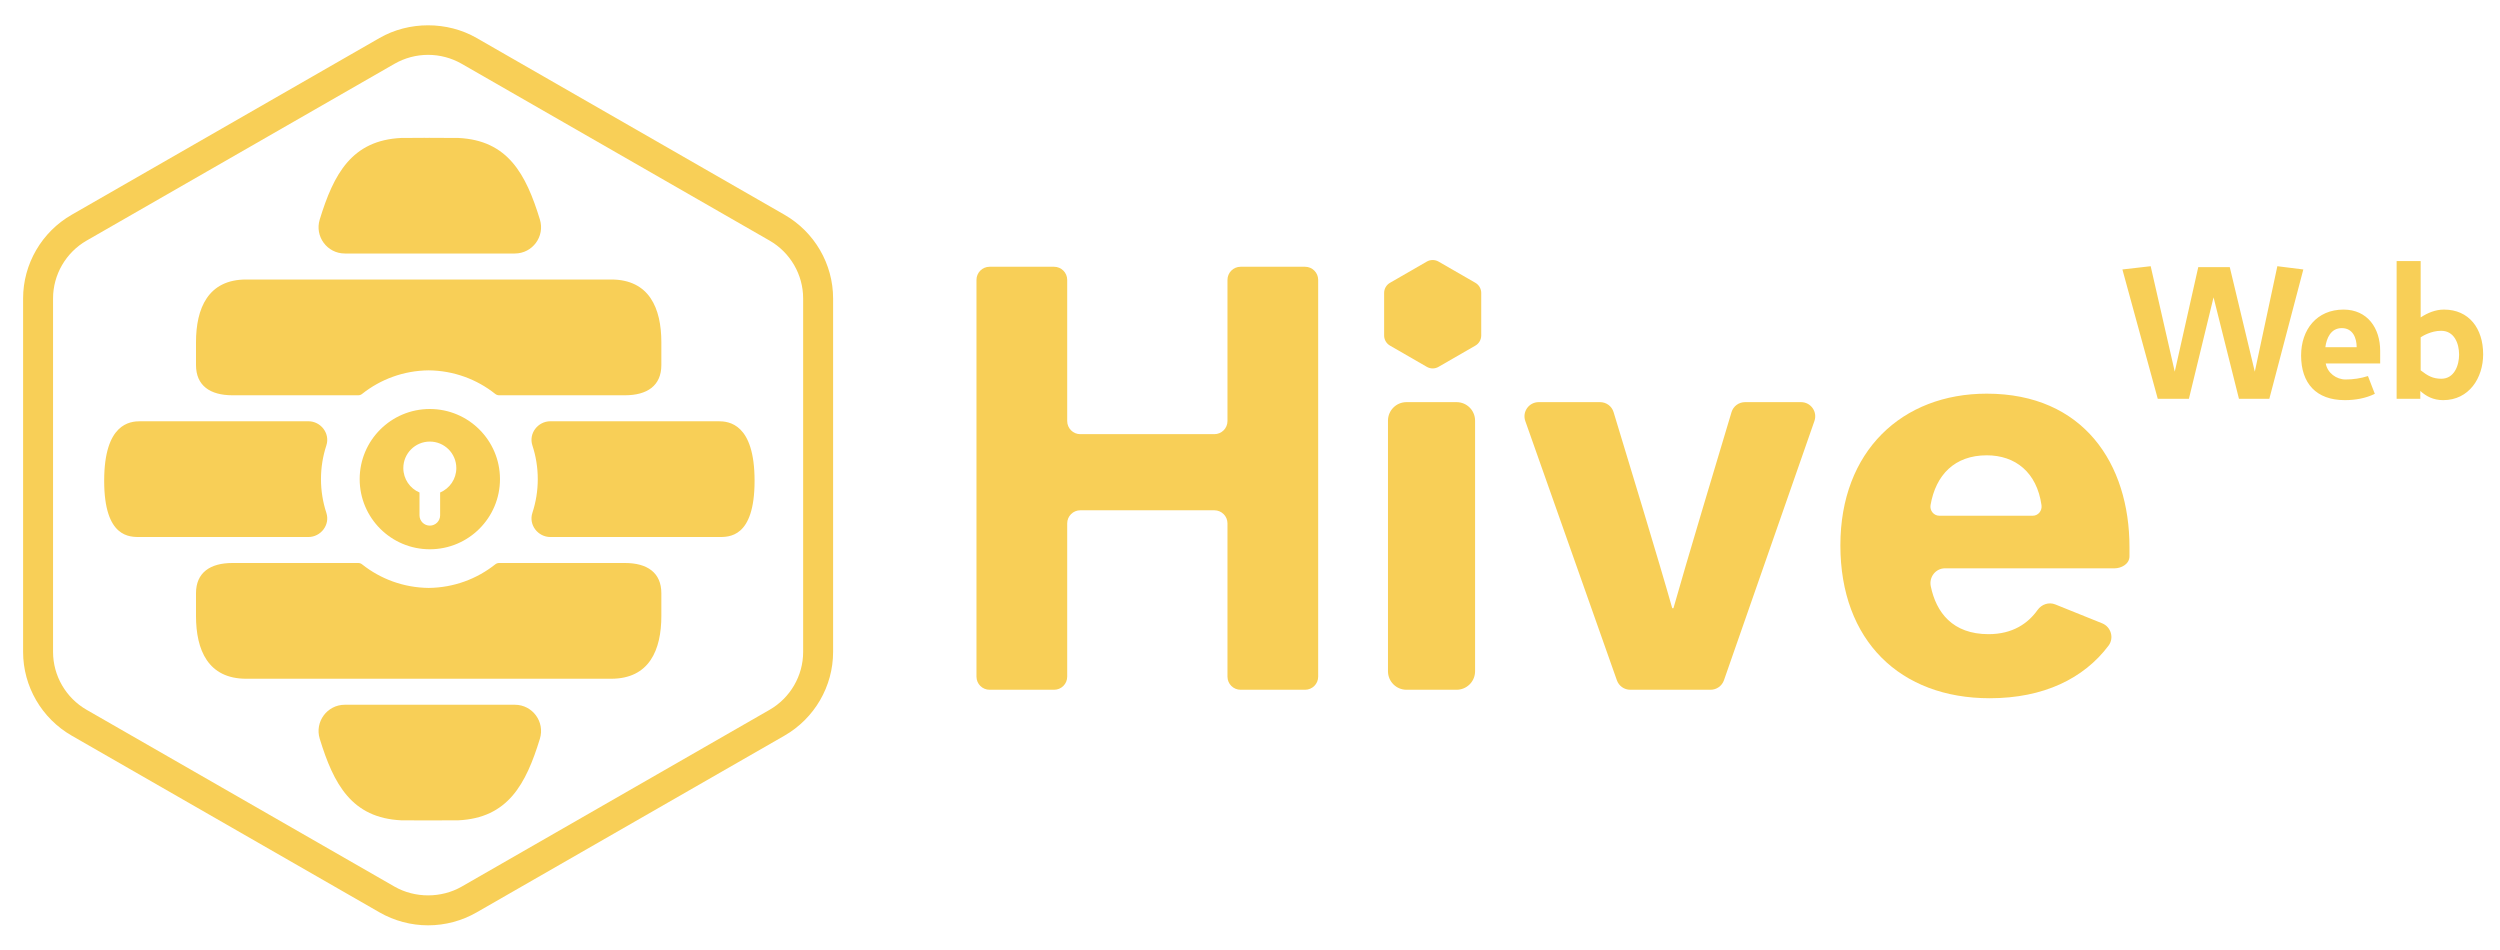
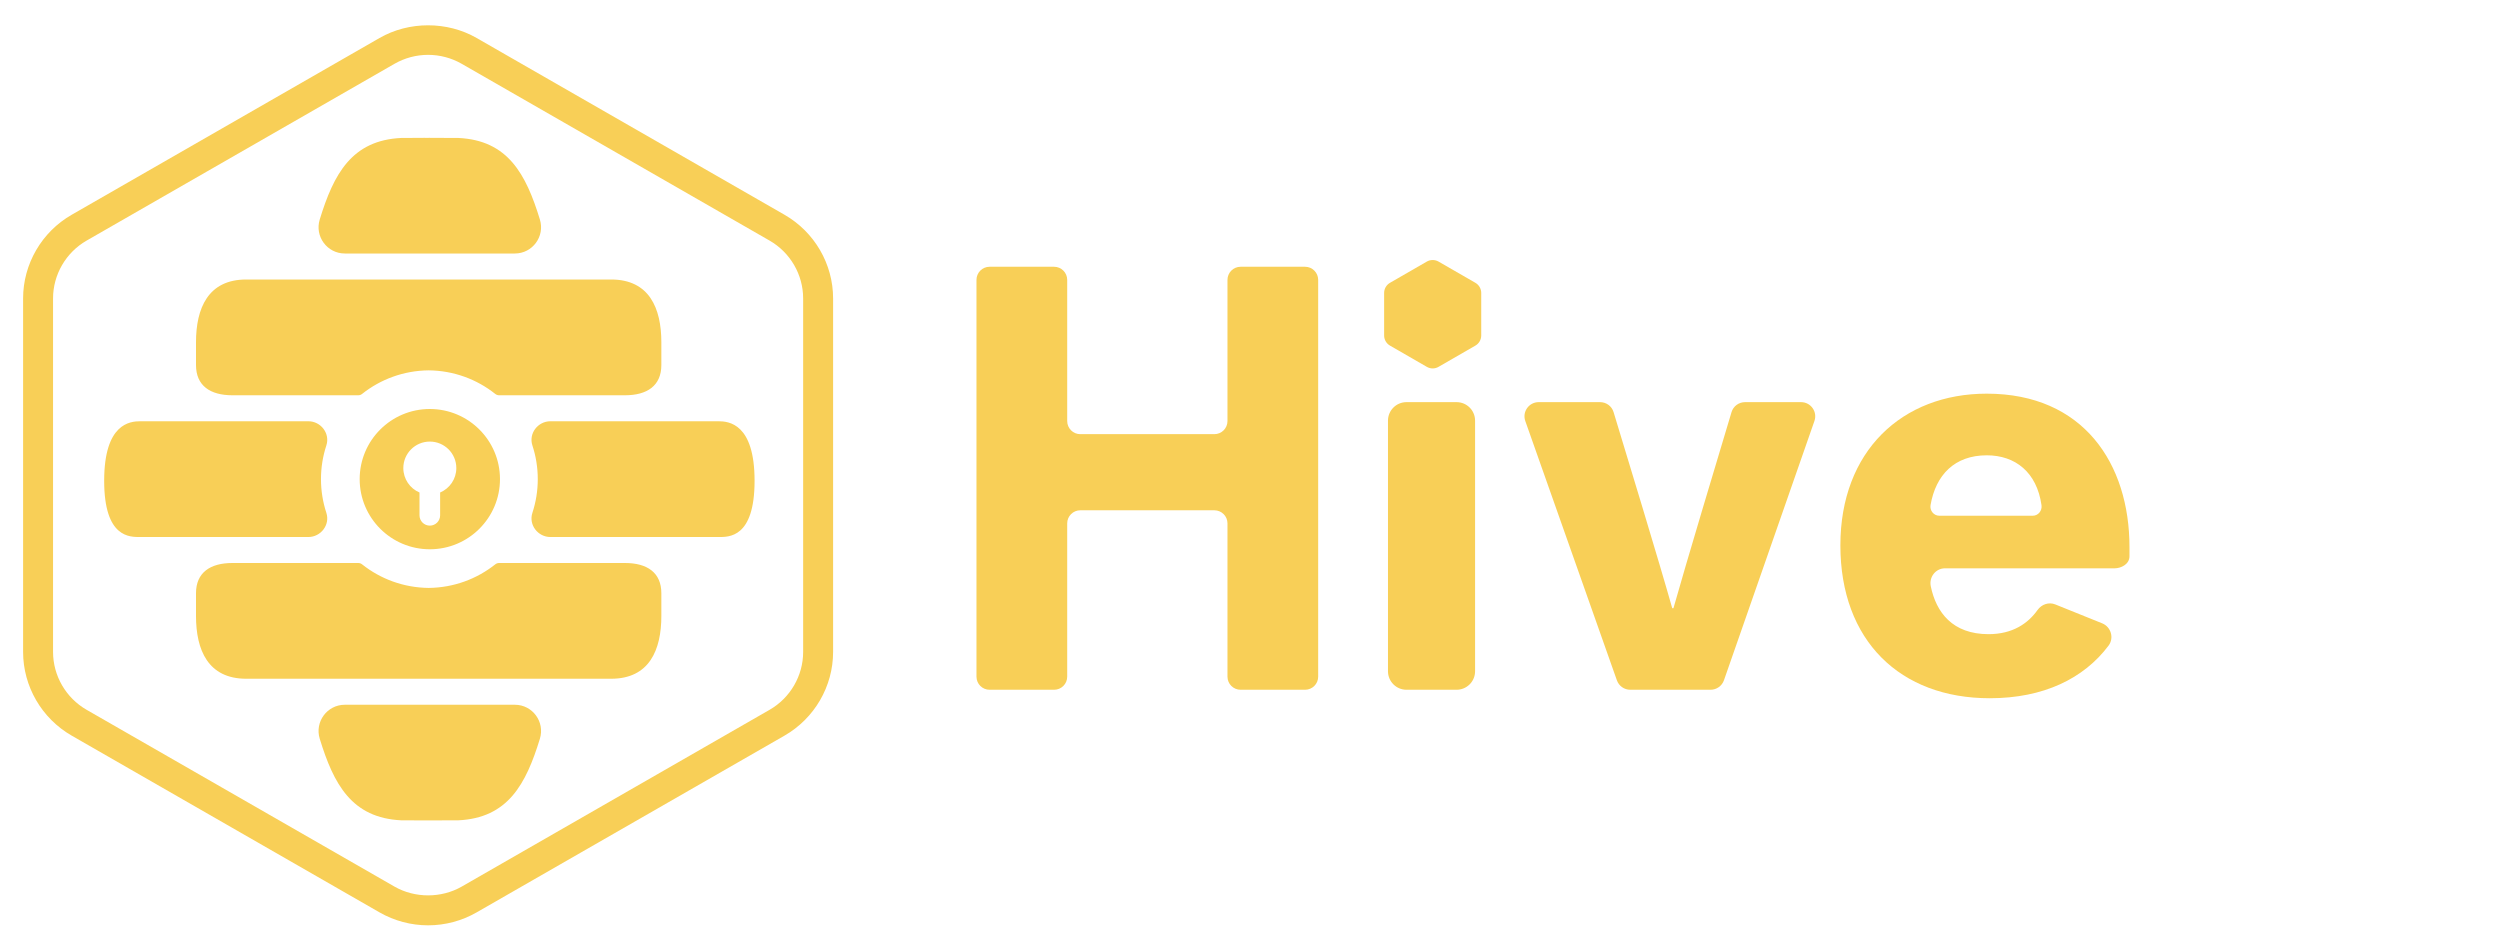
<svg xmlns="http://www.w3.org/2000/svg" width="100px" height="38px" viewBox="0 0 100 38" version="1.1">
  <defs />
  <g id="branding" stroke="none" stroke-width="1" fill="none" fill-rule="evenodd">
-     <g id="logo" fill="#F8CF57">
+     <g id="logo-ios" fill="#F8CF57">
      <g id="logotype" transform="translate(39.04408, 10.46949)">
-         <path d="M53.089,0.309 L52.05,0.179 L51.148,4.397 L50.147,0.217 L48.886,0.217 L47.946,4.397 L46.983,0.179 L45.852,0.309 L47.266,5.482 L48.512,5.482 L49.498,1.424 L50.514,5.482 L51.729,5.482 L53.089,0.309 Z M56.163,4.069 L56.163,3.564 C56.163,2.662 55.659,1.914 54.696,1.914 C53.626,1.914 53,2.716 53,3.748 C53,4.863 53.603,5.536 54.75,5.536 C55.155,5.536 55.575,5.467 55.949,5.284 L55.674,4.573 C55.384,4.665 55.086,4.71 54.78,4.71 C54.413,4.71 54.054,4.451 53.985,4.069 L56.163,4.069 Z M55.223,3.419 L53.97,3.419 C54.016,3.067 54.184,2.655 54.627,2.655 C55.071,2.655 55.223,3.052 55.223,3.419 Z M60.282,3.702 C60.282,2.67 59.717,1.914 58.716,1.914 C58.372,1.914 58.066,2.043 57.783,2.227 L57.783,-0.028 L56.821,-0.028 L56.821,5.482 L57.768,5.482 L57.768,5.169 C58.005,5.383 58.288,5.536 58.685,5.536 C59.717,5.536 60.282,4.649 60.282,3.702 Z M59.32,3.717 C59.32,4.145 59.128,4.68 58.609,4.68 C58.273,4.68 58.066,4.565 57.783,4.344 L57.783,3.022 C57.852,2.976 58.196,2.762 58.601,2.762 C59.121,2.762 59.32,3.259 59.32,3.717 Z" id="Web" />
        <path d="M0.539,0.201 L3.119,0.201 C3.409,0.201 3.644,0.436 3.644,0.726 L3.644,6.372 C3.644,6.662 3.879,6.897 4.168,6.897 L9.53,6.897 C9.82,6.897 10.055,6.662 10.055,6.372 L10.055,0.726 C10.055,0.436 10.29,0.201 10.579,0.201 L13.159,0.201 C13.448,0.201 13.683,0.436 13.683,0.726 L13.683,16.597 C13.683,16.887 13.448,17.121 13.159,17.121 L10.579,17.121 C10.29,17.121 10.055,16.887 10.055,16.597 L10.055,10.466 C10.055,10.177 9.82,9.942 9.53,9.942 L4.168,9.942 C3.879,9.942 3.644,10.177 3.644,10.466 L3.644,16.597 C3.644,16.887 3.409,17.121 3.119,17.121 L0.539,17.121 C0.25,17.121 0.015,16.887 0.015,16.597 L0.015,0.726 C0.015,0.436 0.25,0.201 0.539,0.201" id="Fill-9" />
        <path d="M17.216,5.616 L19.218,5.616 C19.628,5.616 19.959,5.947 19.959,6.356 L19.959,16.381 C19.959,16.79 19.628,17.121 19.218,17.121 L17.216,17.121 C16.807,17.121 16.475,16.79 16.475,16.381 L16.475,6.356 C16.475,5.947 16.807,5.616 17.216,5.616" id="Fill-10" />
        <path d="M24.957,5.616 C25.207,5.616 25.427,5.776 25.499,6.015 C25.929,7.425 27.374,12.178 27.845,13.858 L27.894,13.858 C28.365,12.179 29.792,7.429 30.217,6.016 C30.289,5.777 30.509,5.616 30.76,5.616 L32.997,5.616 C33.388,5.616 33.662,6.001 33.533,6.37 L29.914,16.741 C29.834,16.969 29.619,17.121 29.377,17.121 L26.167,17.121 C25.926,17.121 25.711,16.97 25.631,16.742 L21.968,6.372 C21.837,6.003 22.112,5.616 22.504,5.616 L24.957,5.616 Z" id="Fill-11" />
        <path d="M40.426,5.277 C37.039,5.277 34.571,7.574 34.571,11.344 C34.571,15.163 36.966,17.46 40.547,17.46 C42.693,17.46 44.308,16.674 45.298,15.356 C45.527,15.05 45.397,14.606 45.042,14.463 L43.166,13.707 C42.906,13.603 42.619,13.704 42.457,13.932 C42.078,14.464 41.466,14.897 40.498,14.897 C39.055,14.897 38.404,14.026 38.187,12.982 C38.111,12.613 38.381,12.263 38.758,12.263 L45.545,12.263 C45.785,12.263 46.135,12.108 46.135,11.781 L46.135,11.417 C46.135,8.081 44.296,5.277 40.426,5.277 L40.426,5.277 Z M42.264,10.16 L38.53,10.16 C38.305,10.16 38.14,9.953 38.178,9.732 C38.389,8.522 39.144,7.743 40.426,7.743 C41.568,7.743 42.43,8.42 42.616,9.738 C42.647,9.958 42.486,10.16 42.264,10.16 L42.264,10.16 Z" id="Fill-12" />
        <path d="M18.263,4.268 C18.182,4.268 18.101,4.246 18.03,4.205 L16.554,3.354 C16.41,3.271 16.321,3.116 16.321,2.951 L16.321,1.247 C16.321,1.082 16.41,0.927 16.554,0.844 L18.03,-0.007 C18.172,-0.089 18.355,-0.089 18.496,-0.007 L19.973,0.844 C20.116,0.927 20.205,1.082 20.205,1.247 L20.205,2.951 C20.205,3.116 20.116,3.271 19.973,3.354 L18.496,4.205 C18.426,4.246 18.345,4.268 18.263,4.268" id="Fill-13" />
      </g>
-       <g transform="translate(1, 1)">
+       <g id="logo" transform="translate(1, 1)">
        <path d="M16.124,36.013 C15.443,36.013 14.771,35.834 14.181,35.495 L1.867,28.425 C0.668,27.736 -0.076,26.454 -0.076,25.078 L-0.076,10.937 C-0.076,9.561 0.668,8.279 1.867,7.591 L14.181,0.52 C15.361,-0.157 16.887,-0.157 18.066,0.52 L30.381,7.591 C31.58,8.279 32.324,9.561 32.324,10.937 L32.324,25.078 C32.324,26.454 31.58,27.736 30.381,28.425 L18.066,35.495 C17.477,35.834 16.805,36.013 16.124,36.013 L16.124,36.013 Z M16.124,1.194 C15.653,1.194 15.188,1.318 14.78,1.552 L2.466,8.623 C1.637,9.099 1.122,9.985 1.122,10.937 L1.122,25.078 C1.122,26.03 1.637,26.917 2.466,27.393 L14.78,34.464 C15.597,34.932 16.652,34.932 17.468,34.464 L29.782,27.393 C30.611,26.917 31.126,26.03 31.126,25.078 L31.126,10.937 C31.126,9.985 30.611,9.099 29.782,8.623 L17.468,1.552 C17.06,1.318 16.595,1.194 16.124,1.194 L16.124,1.194 Z" id="Fill-1" />
        <path d="M23.444,10.18 L8.851,10.18 C7.319,10.18 6.84,11.334 6.84,12.692 L6.84,13.601 C6.84,14.427 7.406,14.811 8.297,14.811 L13.332,14.811 C13.388,14.811 13.442,14.791 13.485,14.756 C14.218,14.174 15.142,13.824 16.147,13.814 C17.153,13.824 18.077,14.174 18.809,14.756 C18.853,14.791 18.907,14.811 18.963,14.811 L23.998,14.811 C24.888,14.811 25.454,14.427 25.454,13.601 L25.454,12.692 C25.454,11.334 24.975,10.18 23.444,10.18" id="Fill-2" />
        <path d="M23.444,26.15 L8.851,26.15 C7.319,26.15 6.84,24.997 6.84,23.638 L6.84,22.73 C6.84,21.904 7.406,21.52 8.297,21.52 L13.332,21.52 C13.388,21.52 13.442,21.54 13.485,21.575 C14.218,22.157 15.142,22.506 16.147,22.517 C17.153,22.506 18.077,22.157 18.809,21.575 C18.853,21.54 18.907,21.52 18.963,21.52 L23.998,21.52 C24.888,21.52 25.454,21.904 25.454,22.73 L25.454,23.638 C25.454,24.997 24.975,26.15 23.444,26.15" id="Fill-3" />
        <path d="M11.839,18.165 C11.839,17.695 11.915,17.242 12.054,16.818 C12.211,16.339 11.835,15.85 11.331,15.85 L4.616,15.85 C4.199,15.85 3.167,15.939 3.167,18.232 C3.167,20.526 4.199,20.481 4.616,20.481 L11.331,20.481 C11.835,20.481 12.211,19.991 12.054,19.513 C11.915,19.089 11.839,18.636 11.839,18.165" id="Fill-4" />
        <path d="M20.511,18.165 C20.511,17.695 20.435,17.242 20.296,16.818 C20.138,16.339 20.515,15.85 21.018,15.85 L27.734,15.85 C28.15,15.85 29.183,15.939 29.183,18.232 C29.183,20.526 28.15,20.481 27.734,20.481 L21.018,20.481 C20.515,20.481 20.138,19.991 20.296,19.513 C20.435,19.089 20.511,18.636 20.511,18.165" id="Fill-5" />
        <path d="M16.193,15.36 C14.643,15.36 13.387,16.616 13.387,18.165 C13.387,19.715 14.643,20.971 16.193,20.971 C17.742,20.971 18.999,19.715 18.999,18.165 C18.999,16.616 17.742,15.36 16.193,15.36 L16.193,15.36 Z M16.605,18.7 L16.605,19.613 C16.605,19.841 16.42,20.025 16.193,20.025 C15.965,20.025 15.78,19.841 15.78,19.613 L15.78,18.7 C15.4,18.539 15.133,18.162 15.133,17.723 C15.133,17.138 15.607,16.663 16.193,16.663 C16.778,16.663 17.253,17.138 17.253,17.723 C17.253,18.162 16.986,18.539 16.605,18.7 L16.605,18.7 Z" id="Fill-6" />
        <path d="M19.594,27.19 L12.792,27.19 C12.086,27.19 11.582,27.874 11.789,28.549 C12.349,30.374 13.07,31.719 15.055,31.813 C15.089,31.814 15.503,31.815 15.945,31.816 L15.945,31.817 C15.985,31.817 16.029,31.817 16.072,31.817 C16.113,31.817 16.153,31.817 16.193,31.817 L16.193,31.816 C16.694,31.815 17.296,31.814 17.33,31.813 C19.316,31.719 20.036,30.374 20.596,28.549 C20.803,27.874 20.3,27.19 19.594,27.19" id="Fill-7" />
        <path d="M19.594,9.14 L12.792,9.14 C12.086,9.14 11.582,8.456 11.789,7.781 C12.349,5.956 13.07,4.611 15.055,4.518 C15.089,4.516 15.503,4.515 15.945,4.514 L15.945,4.513 C15.985,4.514 16.029,4.514 16.072,4.514 C16.113,4.514 16.153,4.514 16.193,4.513 L16.193,4.514 C16.694,4.515 17.296,4.516 17.33,4.518 C19.316,4.611 20.036,5.956 20.596,7.781 C20.803,8.456 20.3,9.14 19.594,9.14" id="Fill-8" />
      </g>
    </g>
  </g>
</svg>
